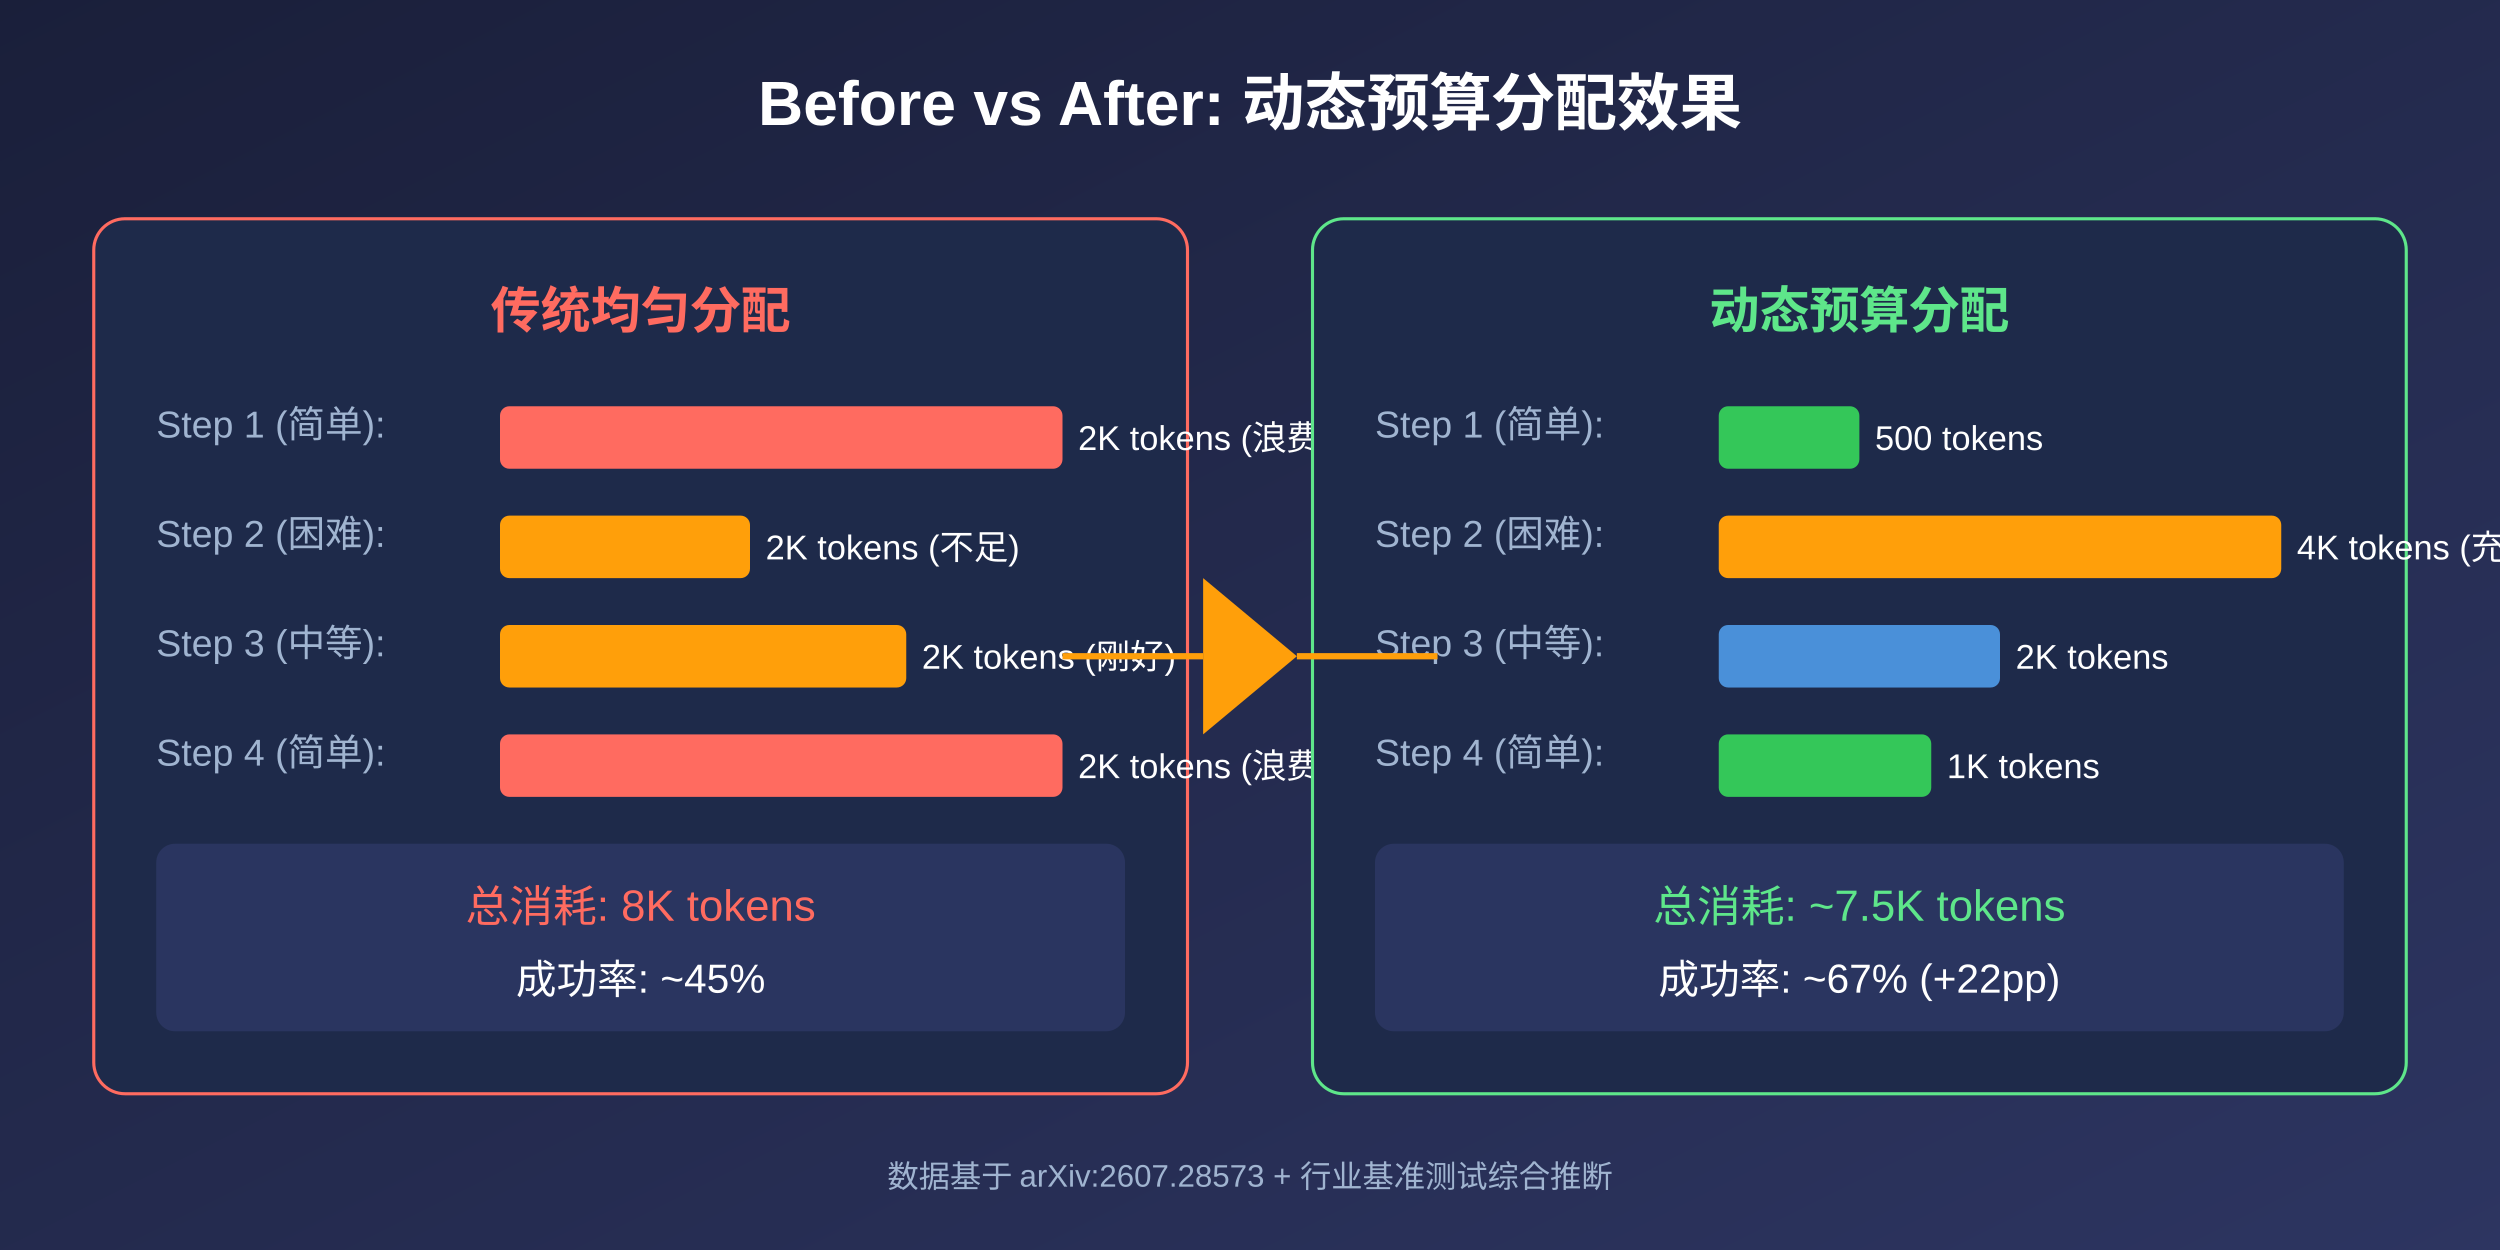
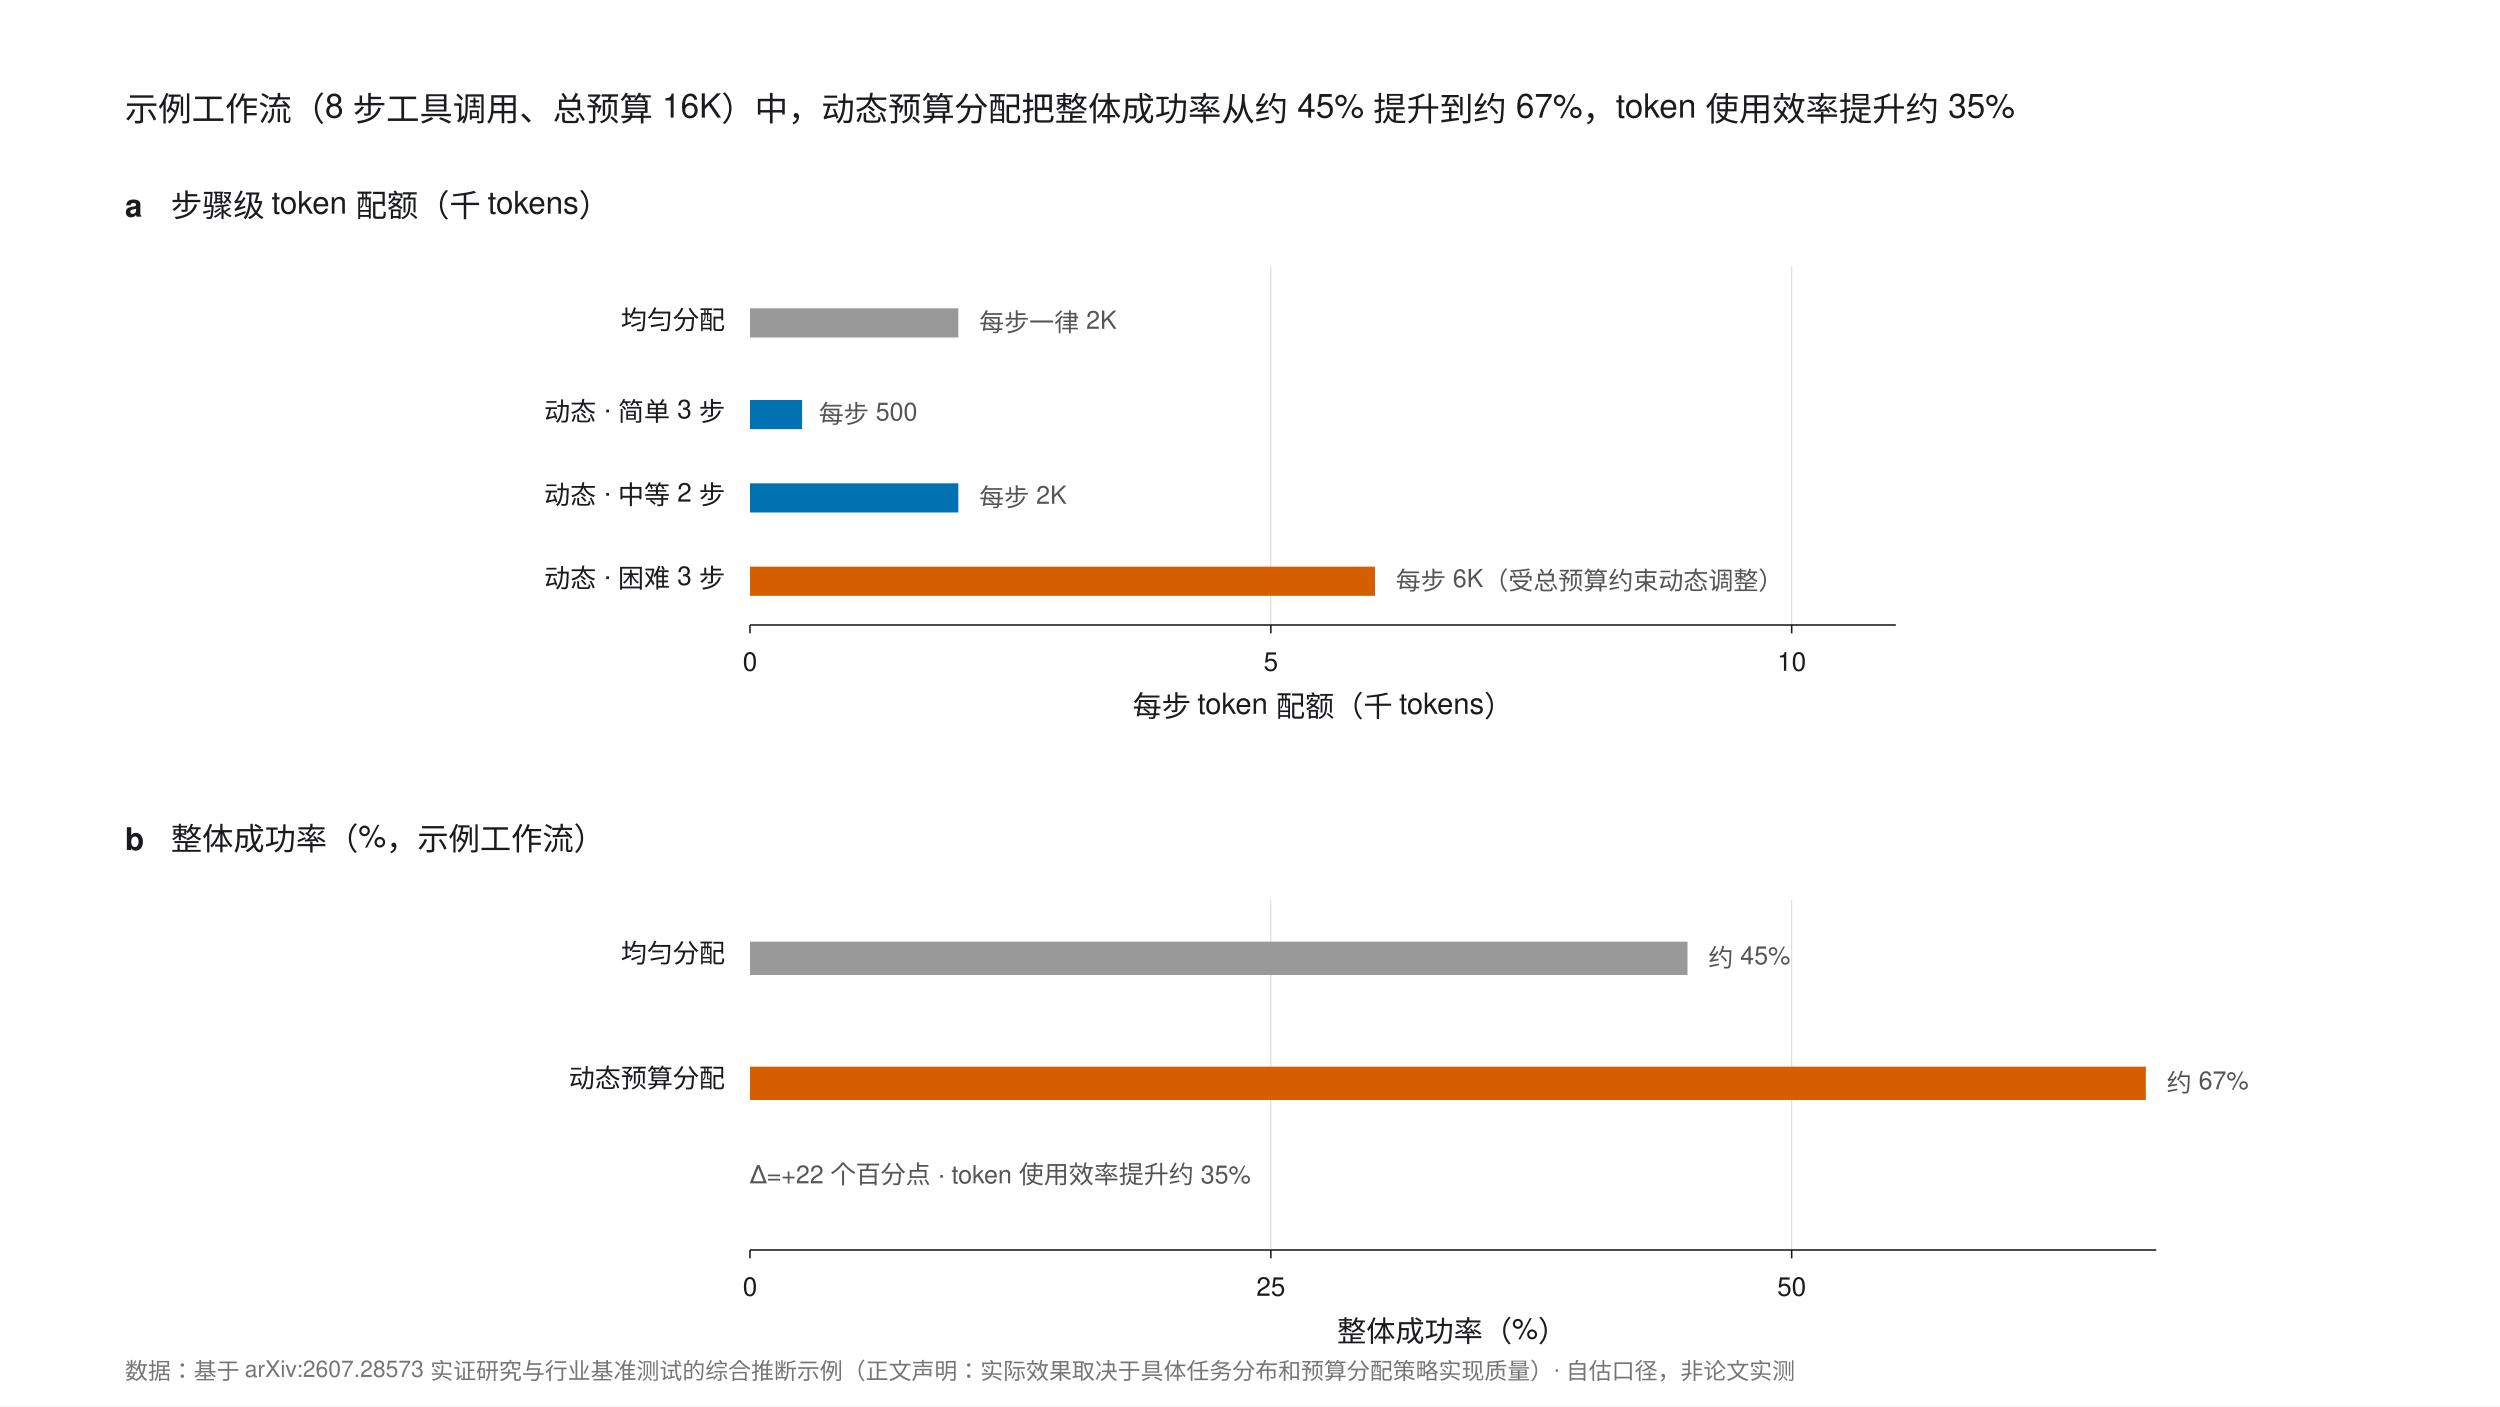
- <svg xmlns="http://www.w3.org/2000/svg" viewBox="0 0 800 400" font-family="'Segoe UI', Arial, sans-serif">
-   <defs>
-     <linearGradient id="bgGrad" x1="0%" y1="0%" x2="100%" y2="100%">
-       <stop offset="0%" style="stop-color:#1a1f3a;stop-opacity:1" />
-       <stop offset="100%" style="stop-color:#2d3561;stop-opacity:1" />
-     </linearGradient>
-   </defs>
-   <rect width="800" height="400" fill="url(#bgGrad)" />
-   <text x="400" y="40" text-anchor="middle" fill="#ffffff" font-size="20" font-weight="bold">Before vs After: 动态预算分配效果</text>
-   <rect x="30" y="70" width="350" height="280" rx="10" fill="#1e2a4a" stroke="#ff6b60" stroke-width="1" />
-   <text x="205" y="105" text-anchor="middle" fill="#ff6b60" font-size="16" font-weight="bold">传统均匀分配</text>
-   <text x="50" y="140" fill="#a0b4d0" font-size="12">Step 1 (简单):</text>
-   <rect x="160" y="130" width="180" height="20" rx="3" fill="#ff6b60" />
-   <text x="345" y="144" fill="#ffffff" font-size="11">2K tokens (浪费)</text>
-   <text x="50" y="175" fill="#a0b4d0" font-size="12">Step 2 (困难):</text>
-   <rect x="160" y="165" width="80" height="20" rx="3" fill="#ff9f0a" />
-   <text x="245" y="179" fill="#ffffff" font-size="11">2K tokens (不足)</text>
-   <text x="50" y="210" fill="#a0b4d0" font-size="12">Step 3 (中等):</text>
-   <rect x="160" y="200" width="130" height="20" rx="3" fill="#ff9f0a" />
-   <text x="295" y="214" fill="#ffffff" font-size="11">2K tokens (刚好)</text>
-   <text x="50" y="245" fill="#a0b4d0" font-size="12">Step 4 (简单):</text>
-   <rect x="160" y="235" width="180" height="20" rx="3" fill="#ff6b60" />
-   <text x="345" y="249" fill="#ffffff" font-size="11">2K tokens (浪费)</text>
-   <rect x="50" y="270" width="310" height="60" rx="6" fill="#2a3560" />
-   <text x="205" y="295" text-anchor="middle" fill="#ff6b60" font-size="14">总消耗: 8K tokens</text>
-   <text x="205" y="318" text-anchor="middle" fill="#ffffff" font-size="13">成功率: ~45%</text>
-   <rect x="420" y="70" width="350" height="280" rx="10" fill="#1e2a4a" stroke="#5ee68a" stroke-width="1" />
-   <text x="595" y="105" text-anchor="middle" fill="#5ee68a" font-size="16" font-weight="bold">动态预算分配</text>
-   <text x="440" y="140" fill="#a0b4d0" font-size="12">Step 1 (简单):</text>
-   <rect x="550" y="130" width="45" height="20" rx="3" fill="#34c759" />
-   <text x="600" y="144" fill="#ffffff" font-size="11">500 tokens</text>
-   <text x="440" y="175" fill="#a0b4d0" font-size="12">Step 2 (困难):</text>
-   <rect x="550" y="165" width="180" height="20" rx="3" fill="#ff9f0a" />
-   <text x="735" y="179" fill="#ffffff" font-size="11">4K tokens (充足)</text>
-   <text x="440" y="210" fill="#a0b4d0" font-size="12">Step 3 (中等):</text>
-   <rect x="550" y="200" width="90" height="20" rx="3" fill="#4a90d9" />
-   <text x="645" y="214" fill="#ffffff" font-size="11">2K tokens</text>
-   <text x="440" y="245" fill="#a0b4d0" font-size="12">Step 4 (简单):</text>
-   <rect x="550" y="235" width="68" height="20" rx="3" fill="#34c759" />
-   <text x="623" y="249" fill="#ffffff" font-size="11">1K tokens</text>
-   <rect x="440" y="270" width="310" height="60" rx="6" fill="#2a3560" />
-   <text x="595" y="295" text-anchor="middle" fill="#5ee68a" font-size="14">总消耗: ~7.5K tokens</text>
-   <text x="595" y="318" text-anchor="middle" fill="#ffffff" font-size="13">成功率: ~67% (+22pp)</text>
-   <g transform="translate(400, 210)">
-     <polygon points="-15,-25 15,0 -15,25" fill="#ff9f0a" />
-     <line x1="-60" y1="0" x2="-15" y2="0" stroke="#ff9f0a" stroke-width="2" />
-     <line x1="15" y1="0" x2="60" y2="0" stroke="#ff9f0a" stroke-width="2" />
+ <svg xmlns="http://www.w3.org/2000/svg" width="1200" height="675" viewBox="0 0 1200 675" font-family="'PingFang SC','Helvetica Neue',Helvetica,Arial,sans-serif">
+   <rect width="1200" height="675" fill="#FFFFFF" />
+   <text x="60" y="58" font-size="16" fill="#1A1B1E">示例工作流（8 步工具调用、总预算 16K）中，动态预算分配把整体成功率从约 45% 提升到约 67%，token 使用效率提升约 35%</text>
+   <text x="60" y="104" font-size="15" font-weight="bold" fill="#1A1B1E">a</text>
+   <text x="82" y="104" font-size="15" fill="#1A1B1E">步骤级 token 配额（千 tokens）</text>
+   <g stroke="#D9D9D9" stroke-width="0.5">
+     <line x1="610" y1="128" x2="610" y2="300" />
+     <line x1="860" y1="128" x2="860" y2="300" />
  </g>
-   <text x="400" y="380" text-anchor="middle" fill="#a0b4d0" font-size="10">数据基于 arXiv:2607.28573 + 行业基准测试综合推断</text>
+   <line x1="360" y1="300" x2="910" y2="300" stroke="#1A1B1E" stroke-width="0.75" />
+   <g stroke="#1A1B1E" stroke-width="0.75">
+     <line x1="360" y1="300" x2="360" y2="304" />
+     <line x1="610" y1="300" x2="610" y2="304" />
+     <line x1="860" y1="300" x2="860" y2="304" />
+   </g>
+   <g font-size="12.5" fill="#1A1B1E" text-anchor="middle">
+     <text x="360" y="322">0</text>
+     <text x="610" y="322">5</text>
+     <text x="860" y="322">10</text>
+   </g>
+   <text x="635" y="344" font-size="14" fill="#1A1B1E" text-anchor="middle">每步 token 配额（千 tokens）</text>
+   <text x="348" y="158" font-size="12.5" fill="#1A1B1E" text-anchor="end">均匀分配</text>
+   <rect x="360" y="148" width="100" height="14" fill="#999999" />
+   <text x="470" y="159" font-size="12" fill="#555">每步一律 2K</text>
+   <text x="348" y="202" font-size="12.5" fill="#1A1B1E" text-anchor="end">动态 · 简单 3 步</text>
+   <rect x="360" y="192" width="25" height="14" fill="#0072B2" />
+   <text x="393" y="203" font-size="12" fill="#555">每步 500</text>
+   <text x="348" y="242" font-size="12.5" fill="#1A1B1E" text-anchor="end">动态 · 中等 2 步</text>
+   <rect x="360" y="232" width="100" height="14" fill="#0072B2" />
+   <text x="470" y="243" font-size="12" fill="#555">每步 2K</text>
+   <text x="348" y="282" font-size="12.5" fill="#1A1B1E" text-anchor="end">动态 · 困难 3 步</text>
+   <rect x="360" y="272" width="300" height="14" fill="#D55E00" />
+   <text x="670" y="283" font-size="12" fill="#555">每步 6K（受总预算约束动态调整）</text>
+   <text x="60" y="408" font-size="15" font-weight="bold" fill="#1A1B1E">b</text>
+   <text x="82" y="408" font-size="15" fill="#1A1B1E">整体成功率（%，示例工作流）</text>
+   <g stroke="#D9D9D9" stroke-width="0.5">
+     <line x1="610" y1="432" x2="610" y2="600" />
+     <line x1="860" y1="432" x2="860" y2="600" />
+   </g>
+   <line x1="360" y1="600" x2="1035" y2="600" stroke="#1A1B1E" stroke-width="0.75" />
+   <g stroke="#1A1B1E" stroke-width="0.75">
+     <line x1="360" y1="600" x2="360" y2="604" />
+     <line x1="610" y1="600" x2="610" y2="604" />
+     <line x1="860" y1="600" x2="860" y2="604" />
+   </g>
+   <g font-size="12.5" fill="#1A1B1E" text-anchor="middle">
+     <text x="360" y="622">0</text>
+     <text x="610" y="622">25</text>
+     <text x="860" y="622">50</text>
+   </g>
+   <text x="697" y="644" font-size="14" fill="#1A1B1E" text-anchor="middle">整体成功率（%）</text>
+   <text x="348" y="462" font-size="12.5" fill="#1A1B1E" text-anchor="end">均匀分配</text>
+   <rect x="360" y="452" width="450" height="16" fill="#999999" />
+   <text x="820" y="464" font-size="12" fill="#555">约 45%</text>
+   <text x="348" y="522" font-size="12.5" fill="#1A1B1E" text-anchor="end">动态预算分配</text>
+   <rect x="360" y="512" width="670" height="16" fill="#D55E00" />
+   <text x="1040" y="524" font-size="12" fill="#555">约 67%</text>
+   <text x="360" y="568" font-size="12" fill="#555">Δ=+22 个百分点 · token 使用效率提升约 35%</text>
+   <text x="60" y="662" font-size="11" fill="#767676">数据：基于 arXiv:2607.28573 实证研究与行业基准测试的综合推断示例（正文声明：实际效果取决于具体任务分布和预算分配策略实现质量）· 自估口径，非论文实测</text>
</svg>
